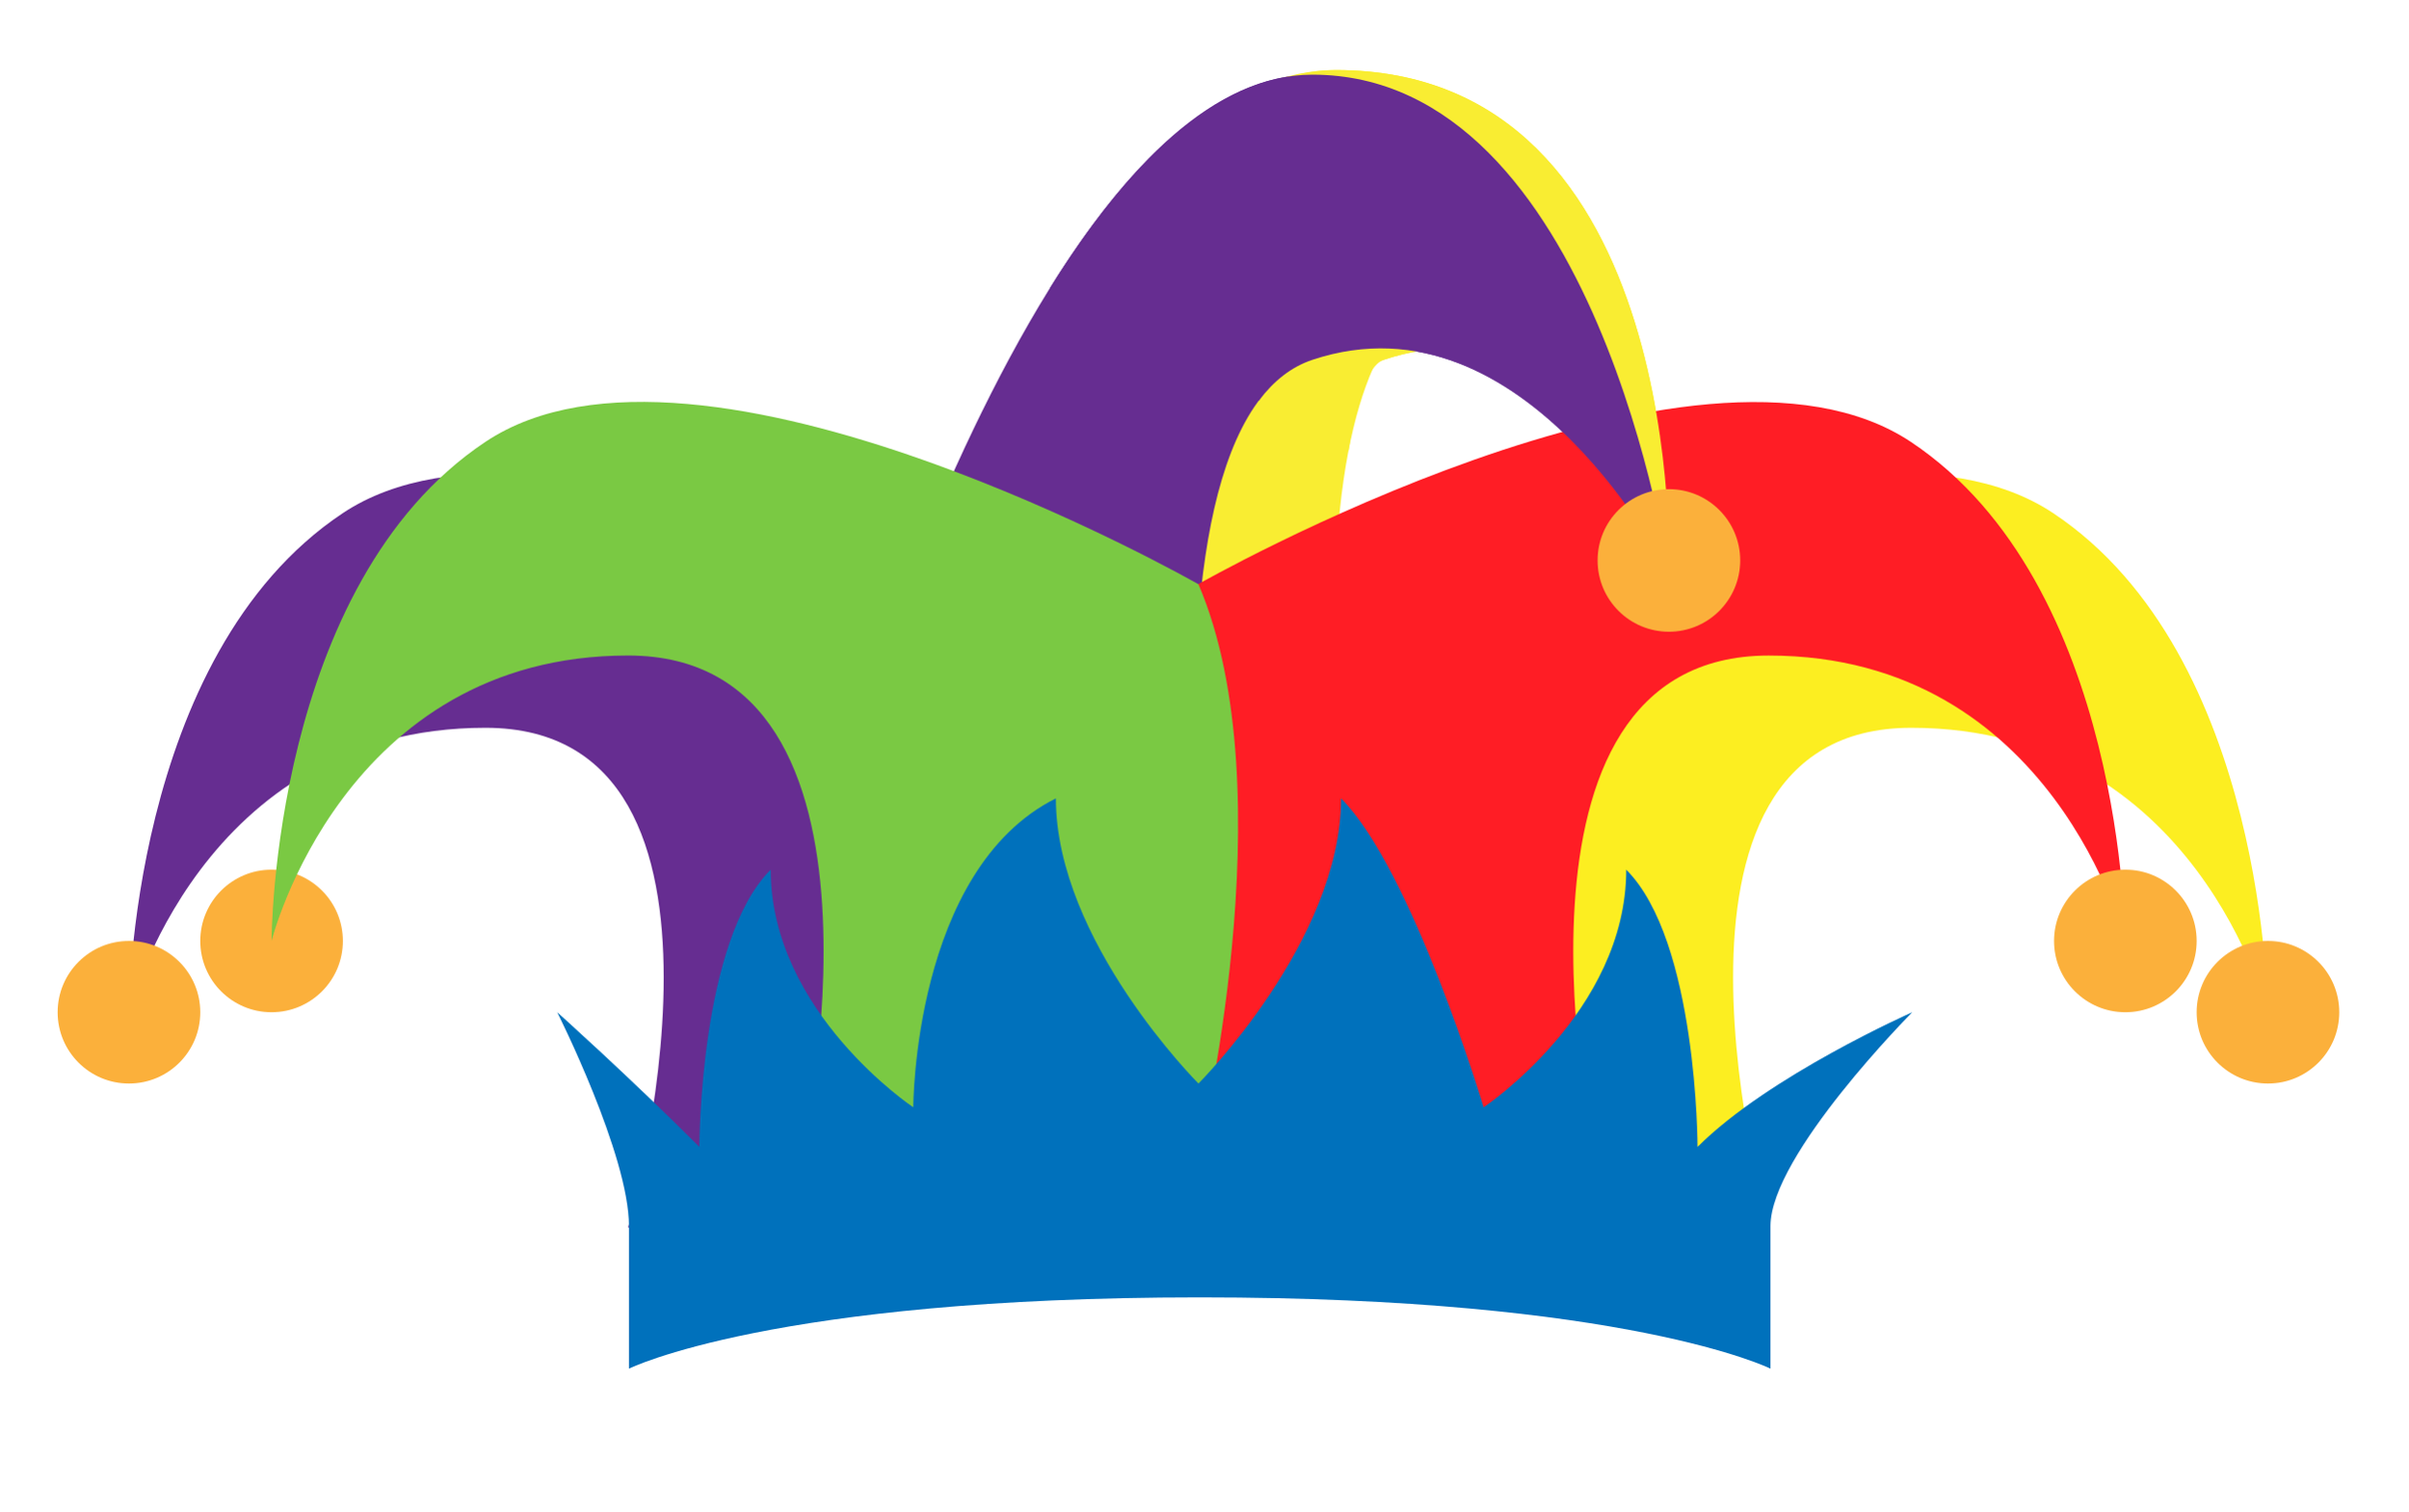
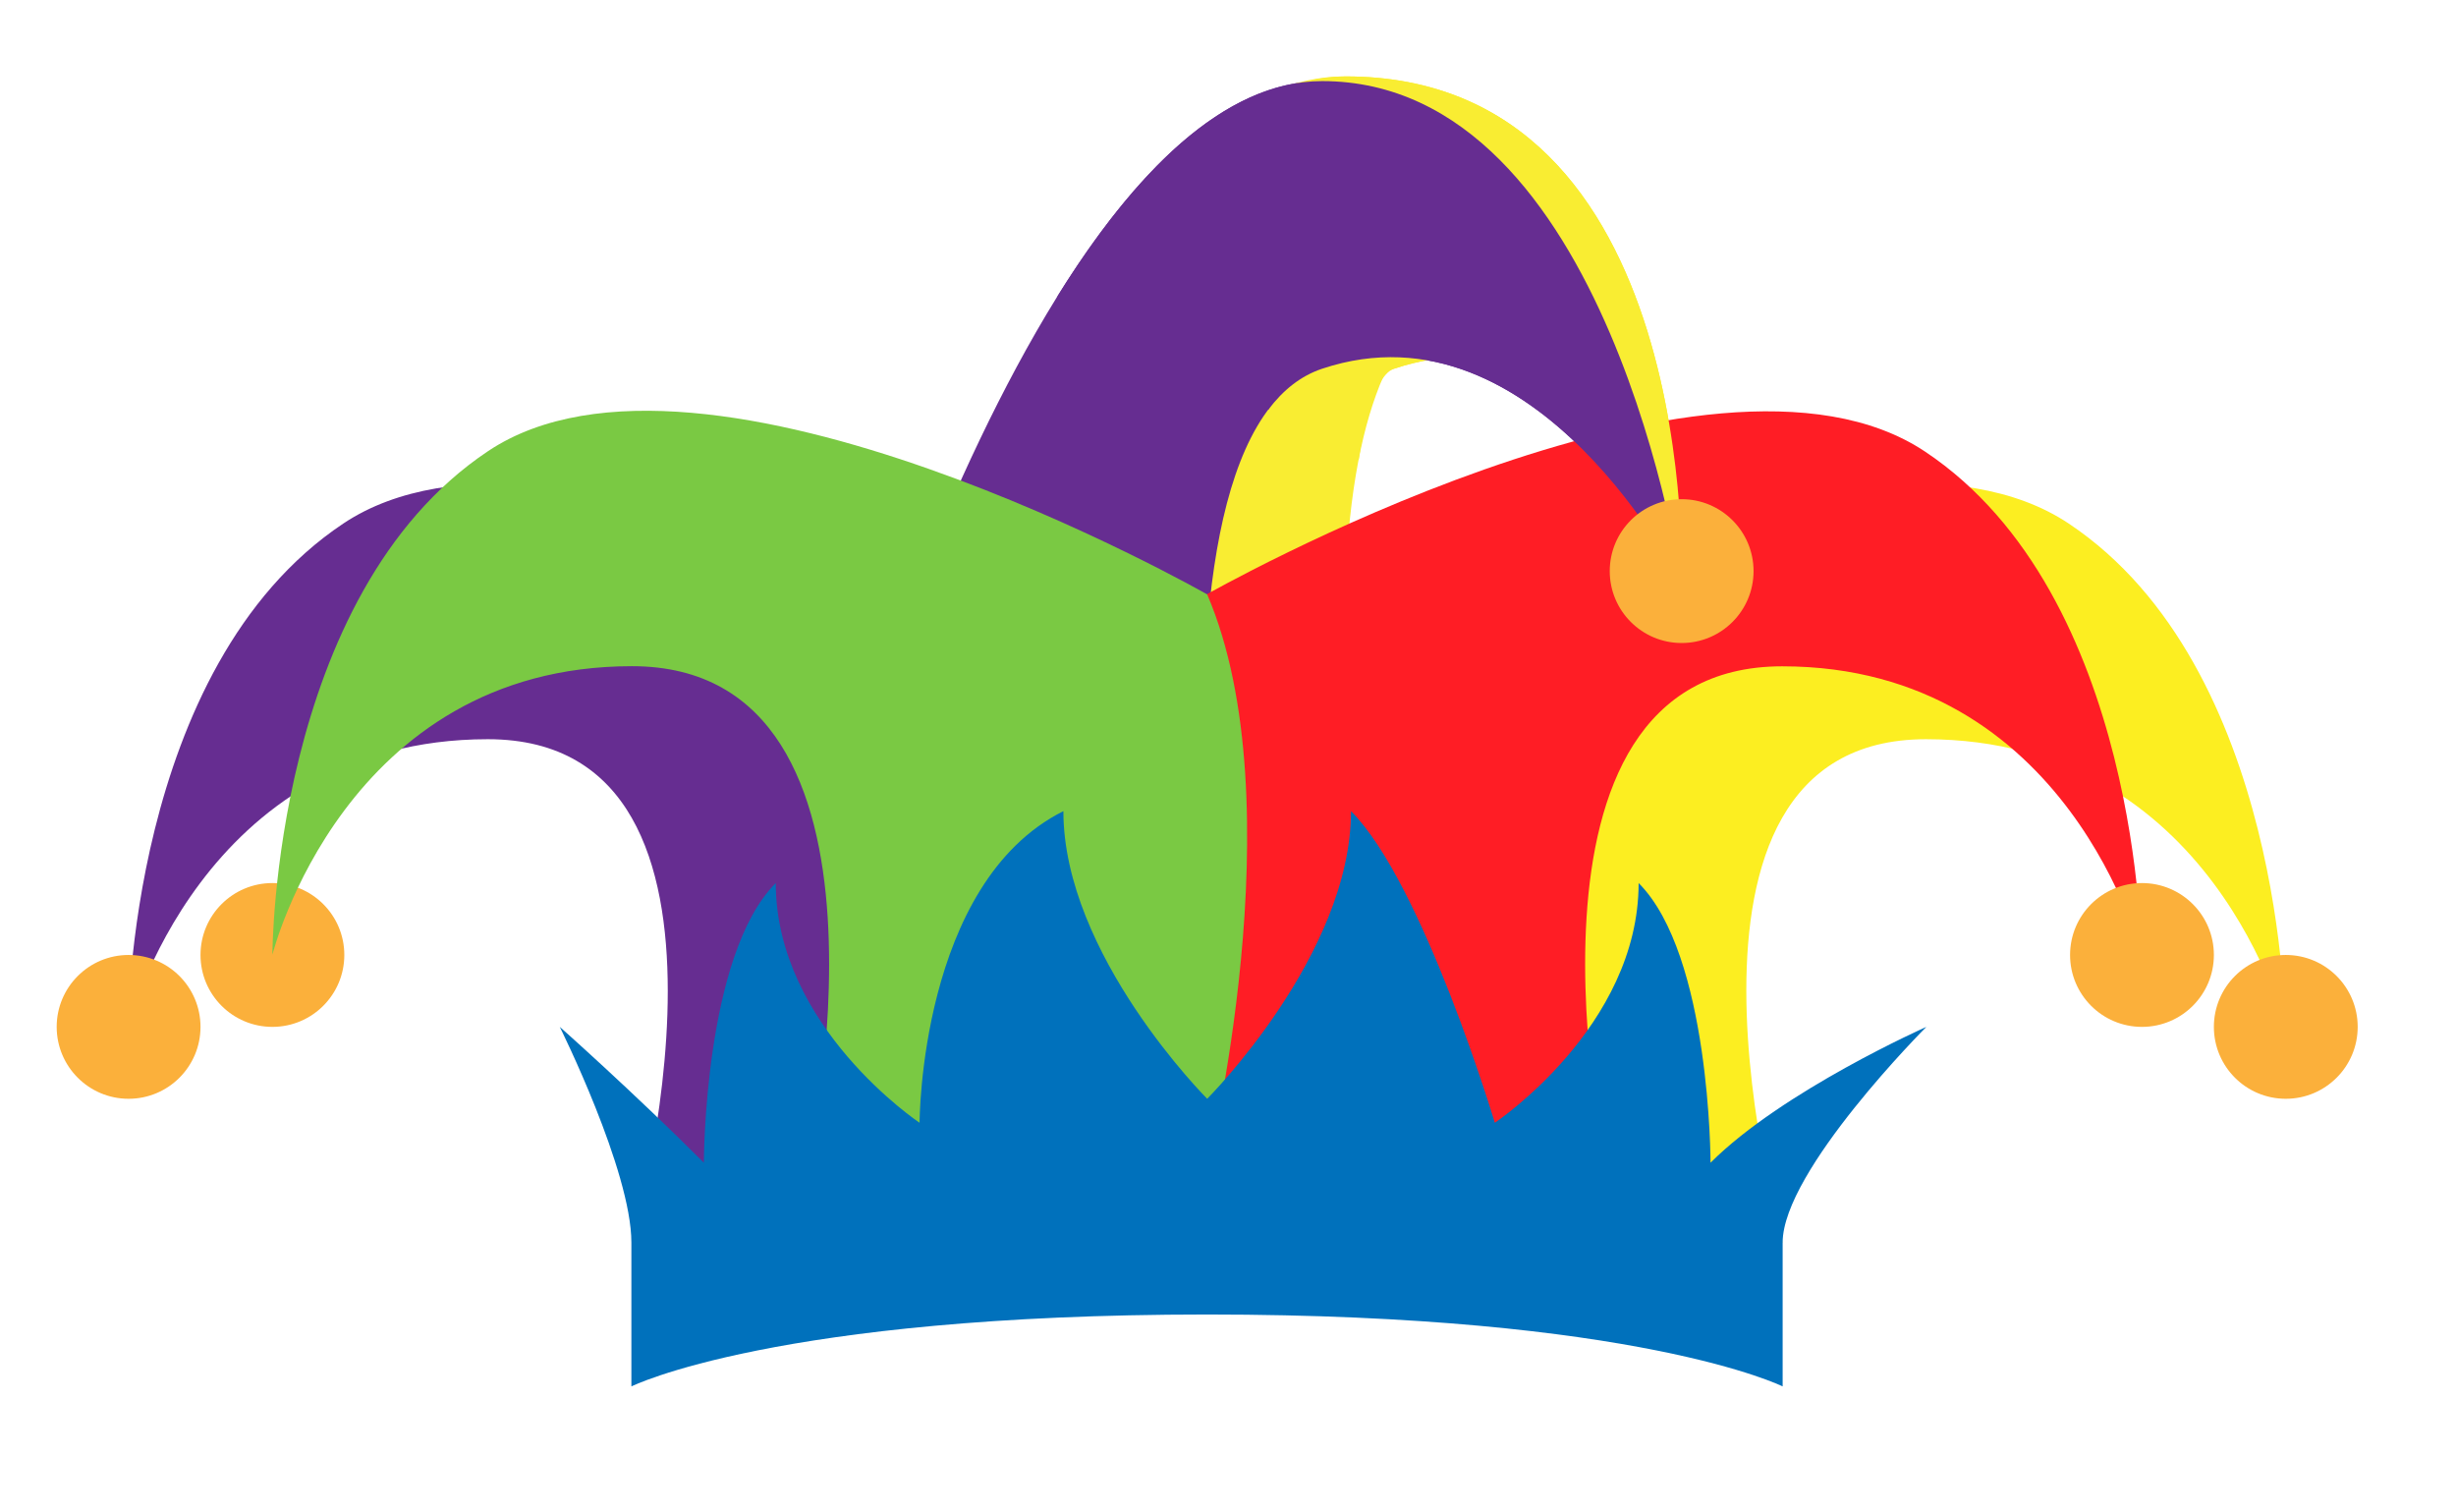
- <svg xmlns="http://www.w3.org/2000/svg" version="1.1" id="Layer_1" x="0px" y="0px" viewBox="0 0 559 351" enable-background="new 0 0 559 351" xml:space="preserve">
+ <svg xmlns="http://www.w3.org/2000/svg" version="1.1" id="Layer_1" x="0px" y="0px" viewBox="0 0 565.333 348" enable-background="new 0 0 565.333 348" xml:space="preserve">
  <g id="XMLID_10809_">
    <g id="XMLID_10886_">
-       <path id="XMLID_10907_" fill="#F9ED32" d="M387.424,133.192c0,0,4.598-116.935-77.321-116.935    c-66.207,0-104.749,183.142-104.749,183.142l99.311,82.759c0,0-33.103-182.069,16.552-198.621    S387.424,133.192,387.424,133.192z" />
-       <path id="XMLID_10900_" fill="#F9ED32" d="M309.475,283.146c6.351,0,12.414,1.44,17.89,3.987    c-1.465-10.812-3.482-23.42-6.147-38.078C288.113,66.985,337.769,66.769,337.769,66.769L321.217,50h-33.103    L255,116.64v148.966l27.334,27.328C289.795,286.838,299.27,283.146,309.475,283.146z" />
-       <path id="XMLID_10896_" fill="#662D91" d="M387.424,133.192c0,0-16.552-115.861-82.759-115.861    S188.803,199.399,188.803,199.399l99.311,82.759c0,0-33.103-182.069,16.552-198.621    S387.424,133.192,387.424,133.192z" />
-       <circle id="XMLID_10890_" fill="#FBB03B" cx="387.424" cy="130.118" r="16.552" />
+       <path id="XMLID_10907_" fill="#F9ED32" d="M387.09,134.525c0,0,4.598-116.935-77.321-116.935    c-66.207,0-104.749,183.142-104.749,183.142l99.311,82.759c0,0-33.103-182.069,16.552-198.621    S387.09,134.525,387.09,134.525z" />
+       <path id="XMLID_10900_" fill="#F9ED32" d="M309.141,284.479c6.351,0,12.414,1.44,17.89,3.987    c-1.465-10.812-3.482-23.42-6.147-38.078C287.78,68.319,337.435,67.935,337.435,67.935L320.883,51h-33.103    l-33.447,66.974v148.966l27.501,27.328C289.295,288.172,298.936,284.479,309.141,284.479z" />
+       <path id="XMLID_10896_" fill="#662D91" d="M387.09,134.525c0,0-16.552-115.861-82.759-115.861    S188.469,200.732,188.469,200.732l99.311,82.759c0,0-33.103-182.069,16.552-198.621    S387.09,134.525,387.09,134.525z" />
+       <circle id="XMLID_10890_" fill="#FBB03B" cx="387.09" cy="131.451" r="16.552" />
    </g>
    <g id="XMLID_10840_">
-       <path id="XMLID_10880_" fill="none" d="M278.21,251.576" />
-       <path id="XMLID_10875_" fill="#662D91" d="M245,285V152.266c0,0-115.809-66.207-165.464-33.103    S29.907,235.024,29.907,235.024s16.565-66.047,82.772-66.047S145.796,285,145.796,285H245z" />
-       <circle id="XMLID_10871_" fill="#FBB03B" cx="29.934" cy="235.024" r="16.552" />
-       <path id="XMLID_10867_" fill="#FCEE21" d="M311,285V152.266c0,0,116.019-66.207,165.674-33.103    s49.734,115.862,49.734,115.862s-16.513-66.047-82.719-66.047S410.624,285,410.624,285H311z" />
-       <circle id="XMLID_10865_" fill="#FBB03B" cx="526.486" cy="235.024" r="16.552" />
-       <circle id="XMLID_10861_" fill="#FBB03B" cx="63.038" cy="218.472" r="16.552" />
-       <path id="XMLID_10857_" fill="#FF1D25" d="M278,268V135.714c0,0,115.967-66.207,165.623-33.103    s49.708,115.862,49.708,115.862s-16.526-66.271-82.733-66.271S370.164,268,370.164,268H278z" />
-       <circle id="XMLID_10853_" fill="#FBB03B" cx="493.383" cy="218.472" r="16.552" />
-       <path id="XMLID_10848_" fill="#7AC943" d="M278.21,268c0,0,20.69-84.074,0-132.35c0,0-115.862-66.175-165.518-33.072    S63.038,218.457,63.038,218.457s16.552-66.263,82.759-66.263S186.256,268,186.256,268H278.21z" />
-       <path id="XMLID_10842_" fill="#0071BC" d="M394.072,266.289c0,0,0-47.816-16.552-64.368    c0,33.103-33.103,55.172-33.103,55.172s-16.552-55.172-33.103-71.724c0,33.103-33.103,66.207-33.103,66.207    s-33.103-33.103-33.103-66.207c-33.103,16.552-33.103,71.724-33.103,71.724s-33.103-22.069-33.103-55.172    c-16.552,16.552-16.552,64.368-16.552,64.368c-16.552-16.552-33.002-31.264-33.002-31.264S146,268.128,146,284.679    v33.1c0,0,33.188-16.552,132.5-16.552c99.311,0,132.5,16.552,132.5,16.552v-33.1c0-16.552,32.916-49.655,32.916-49.655    S410.624,249.737,394.072,266.289z" />
+       <path id="XMLID_10880_" fill="none" d="M277.877,252.909" />
+       <path id="XMLID_10875_" fill="#662D91" d="M244.333,286V153.599c0,0-115.642-66.207-165.298-33.103    S29.491,236.357,29.491,236.357s16.607-66.213,82.814-66.213S145.463,286,145.463,286H244.333z" />
+       <circle id="XMLID_10871_" fill="#FBB03B" cx="29.601" cy="236.357" r="16.552" />
+       <path id="XMLID_10867_" fill="#FCEE21" d="M310.333,286V153.599c0,0,116.186-66.207,165.841-33.103    s49.817,115.862,49.817,115.862s-16.471-66.213-82.678-66.213S410.291,286,410.291,286H310.333z" />
+       <circle id="XMLID_10865_" fill="#FBB03B" cx="526.153" cy="236.357" r="16.552" />
+       <circle id="XMLID_10861_" fill="#FBB03B" cx="62.704" cy="219.806" r="16.552" />
+       <path id="XMLID_10857_" fill="#FF1D25" d="M277.333,269V137.047c0,0,116.134-66.207,165.789-33.103    s49.791,115.862,49.791,115.862s-16.484-66.438-82.691-66.438S369.831,269,369.831,269H277.333z" />
+       <circle id="XMLID_10853_" fill="#FBB03B" cx="493.049" cy="219.806" r="16.552" />
+       <path id="XMLID_10848_" fill="#7AC943" d="M277.877,269c0,0,20.69-83.907,0-132.184c0,0-115.862-66.092-165.518-32.988    S62.704,219.748,62.704,219.748s16.552-66.409,82.759-66.409S185.923,269,185.923,269H277.877z" />
+       <path id="XMLID_10842_" fill="#0071BC" d="M393.739,267.622c0,0,0-47.816-16.552-64.368    c0,33.103-33.103,55.172-33.103,55.172s-16.552-55.172-33.103-71.724c0,33.103-33.103,66.207-33.103,66.207    s-33.103-33.103-33.103-66.207c-33.103,16.552-33.103,71.724-33.103,71.724s-33.103-22.069-33.103-55.172    c-16.552,16.552-16.552,64.368-16.552,64.368c-16.552-16.552-33.168-31.264-33.168-31.264    s16.487,33.103,16.487,49.655v33.1c0,0,33.188-16.552,132.5-16.552c99.311,0,132.5,16.552,132.5,16.552v-33.1    c0-16.552,33.082-49.655,33.082-49.655S410.291,251.07,393.739,267.622z" />
    </g>
    <g id="XMLID_10813_">
-       <path id="XMLID_10832_" fill="#F9ED32" d="M310.103,16.257c-23.725,0-43.896,19.841-60.016,50.024    c2.592,1.318,5.158,2.683,7.656,4.152c8.921,5.241,17.575,10.999,26.787,15.729    c1.162,0.596,2.322,1.196,3.493,1.778c1.114,0.424,2.399,0.891,3.192,1.11c0.559,0.154,1.171,3.962,1.774,4.07    c0.181-0.007,0.365-0.004,0.548-0.014c4.776-0.111,15.223,9.946,19.547,11.422c0,0,2.444-19.095,8.132-20.991    c49.655-16.552,66.207,49.655,66.207,49.655S392.021,16.257,310.103,16.257z" />
-       <path id="XMLID_10830_" fill="#662D91" d="M304.665,17.331c-22.701,0-43.457,21.407-60.932,49.543    c4.79,2.209,9.49,4.58,14.011,7.238c8.921,5.241,17.575,10.999,26.787,15.729    c1.162,0.596,2.322,1.196,3.493,1.778c1.114,0.424,2.399,0.891,3.192,1.11c0.336,0.093,0.704,0.162,1.065,0.233    c3.4-4.522,7.484-7.791,12.385-9.425c49.655-16.552,82.759,49.655,82.759,49.655S370.872,17.331,304.665,17.331z    " />
-       <circle id="XMLID_10817_" fill="#FBB03B" cx="387.424" cy="130.118" r="16.552" />
+       <path id="XMLID_10832_" fill="#F9ED32" d="M309.77,17.59c-23.725,0-43.896,19.841-60.016,50.024    c2.592,1.318,5.158,2.683,7.656,4.152c8.921,5.241,17.575,10.999,26.787,15.729    c1.162,0.596,2.322,1.196,3.493,1.778c1.114,0.424,2.4,0.891,3.192,1.11c0.559,0.154,1.171,3.962,1.774,4.07    c0.181-0.007,0.365-0.004,0.548-0.014c4.776-0.111,15.223,9.946,19.547,11.422c0,0,2.444-19.095,8.132-20.991    c49.655-16.552,66.207,49.655,66.207,49.655S391.688,17.59,309.77,17.59z" />
+       <path id="XMLID_10830_" fill="#662D91" d="M304.332,18.664c-22.701,0-43.457,21.407-60.932,49.543    c4.79,2.209,9.49,4.58,14.011,7.238c8.921,5.241,17.575,10.999,26.787,15.729    c1.162,0.596,2.322,1.196,3.493,1.778c1.114,0.424,2.4,0.891,3.192,1.11c0.336,0.093,0.704,0.162,1.065,0.233    c3.4-4.522,7.484-7.791,12.385-9.425c49.655-16.552,82.759,49.655,82.759,49.655S370.538,18.664,304.332,18.664    z" />
+       <circle id="XMLID_10817_" fill="#FBB03B" cx="387.09" cy="131.451" r="16.552" />
    </g>
  </g>
</svg>
